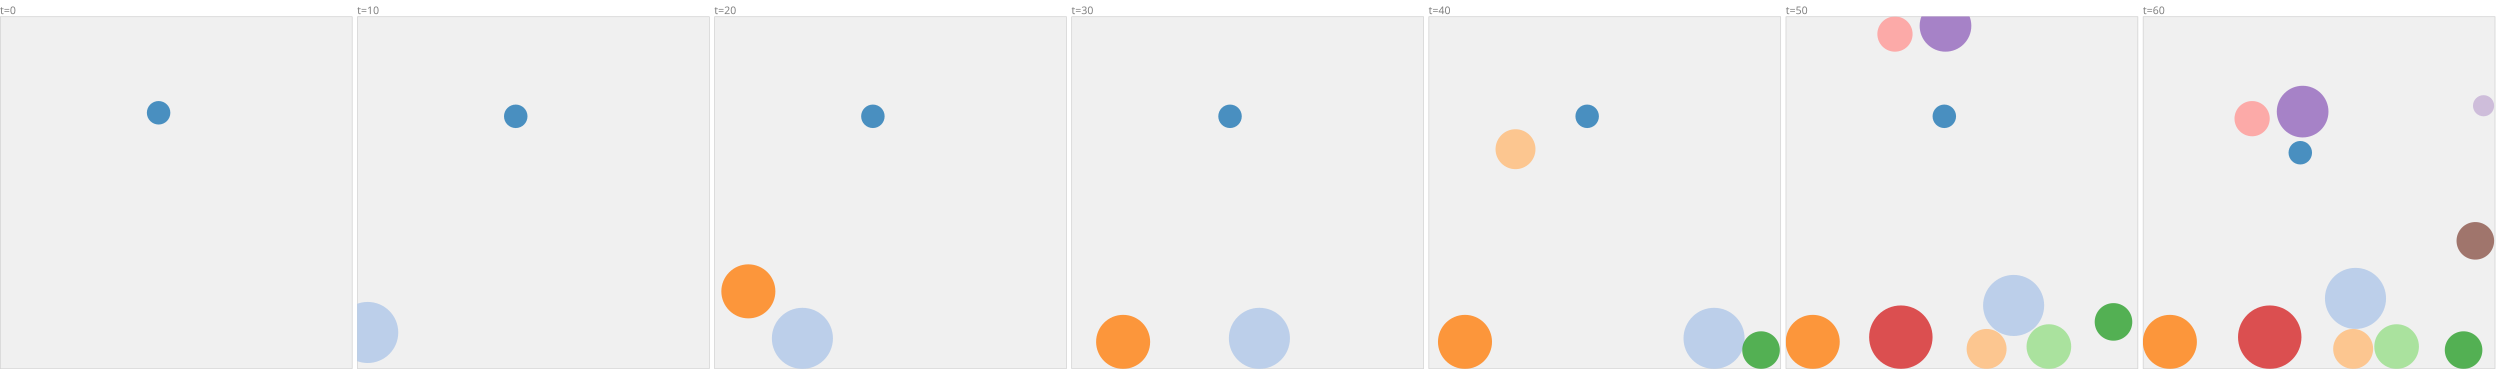
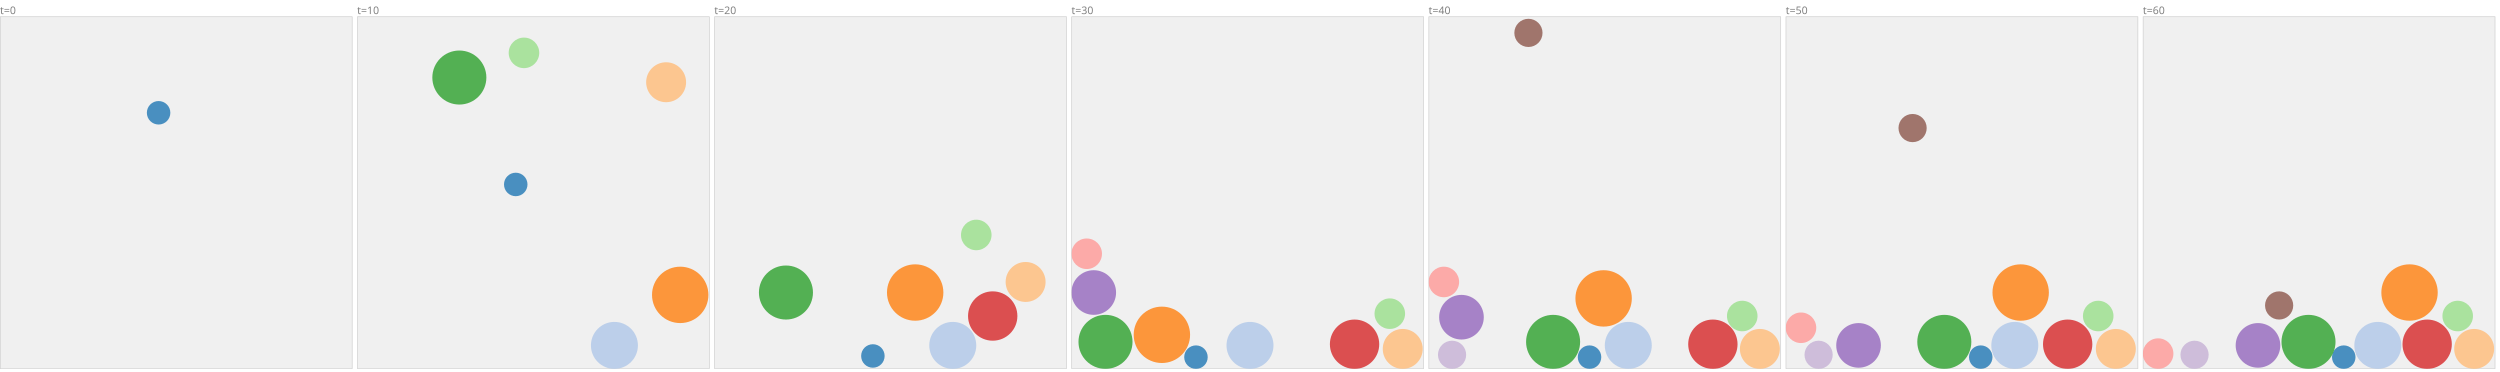
<svg xmlns="http://www.w3.org/2000/svg" width="2128" height="316">
  <text x="0" y="12" font-size="9" font-family="sans-serif" fill="gray">t=0</text>
  <g transform="translate(0, 14)">
    <svg width="300" height="300" viewBox="0 0 300 300">
      <rect width="300" height="300" fill="#f0f0f0" stroke="#ccc" />
      <circle cx="135" cy="82" r="10" fill="rgb(31,119,180)" opacity="0.8" />
    </svg>
  </g>
  <text x="304" y="12" font-size="9" font-family="sans-serif" fill="gray">t=10</text>
  <g transform="translate(304, 14)">
    <svg width="300" height="300" viewBox="0 0 300 300">
      <rect width="300" height="300" fill="#f0f0f0" stroke="#ccc" />
-       <circle cx="135" cy="85" r="10" fill="rgb(31,119,180)" opacity="0.8" />
-       <circle cx="9" cy="269" r="26" fill="rgb(175,199,232)" opacity="0.8" />
+       <circle cx="135" cy="143" r="10" fill="rgb(31,119,180)" opacity="0.8" />
+       <circle cx="219" cy="280" r="20" fill="rgb(175,199,232)" opacity="0.8" />
+       <circle cx="275" cy="237" r="24" fill="rgb(255,127,14)" opacity="0.8" />
+       <circle cx="263" cy="56" r="17" fill="rgb(255,187,120)" opacity="0.8" />
+       <circle cx="87" cy="52" r="23" fill="rgb(44,160,44)" opacity="0.8" />
+       <circle cx="142" cy="31" r="13" fill="rgb(152,223,138)" opacity="0.8" />
    </svg>
  </g>
  <text x="608" y="12" font-size="9" font-family="sans-serif" fill="gray">t=20</text>
  <g transform="translate(608, 14)">
    <svg width="300" height="300" viewBox="0 0 300 300">
      <rect width="300" height="300" fill="#f0f0f0" stroke="#ccc" />
-       <circle cx="135" cy="85" r="10" fill="rgb(31,119,180)" opacity="0.8" />
-       <circle cx="75" cy="274" r="26" fill="rgb(175,199,232)" opacity="0.8" />
-       <circle cx="29" cy="234" r="23" fill="rgb(255,127,14)" opacity="0.8" />
+       <circle cx="135" cy="289" r="10" fill="rgb(31,119,180)" opacity="0.8" />
+       <circle cx="203" cy="280" r="20" fill="rgb(175,199,232)" opacity="0.8" />
+       <circle cx="171" cy="235" r="24" fill="rgb(255,127,14)" opacity="0.8" />
+       <circle cx="265" cy="226" r="17" fill="rgb(255,187,120)" opacity="0.8" />
+       <circle cx="61" cy="235" r="23" fill="rgb(44,160,44)" opacity="0.8" />
+       <circle cx="223" cy="186" r="13" fill="rgb(152,223,138)" opacity="0.8" />
+       <circle cx="237" cy="255" r="21" fill="rgb(214,39,40)" opacity="0.8" />
    </svg>
  </g>
  <text x="912" y="12" font-size="9" font-family="sans-serif" fill="gray">t=30</text>
  <g transform="translate(912, 14)">
    <svg width="300" height="300" viewBox="0 0 300 300">
      <rect width="300" height="300" fill="#f0f0f0" stroke="#ccc" />
-       <circle cx="135" cy="85" r="10" fill="rgb(31,119,180)" opacity="0.8" />
-       <circle cx="160" cy="274" r="26" fill="rgb(175,199,232)" opacity="0.8" />
-       <circle cx="44" cy="277" r="23" fill="rgb(255,127,14)" opacity="0.8" />
+       <circle cx="106" cy="290" r="10" fill="rgb(31,119,180)" opacity="0.8" />
+       <circle cx="152" cy="280" r="20" fill="rgb(175,199,232)" opacity="0.8" />
+       <circle cx="77" cy="271" r="24" fill="rgb(255,127,14)" opacity="0.8" />
+       <circle cx="282" cy="283" r="17" fill="rgb(255,187,120)" opacity="0.8" />
+       <circle cx="29" cy="277" r="23" fill="rgb(44,160,44)" opacity="0.8" />
+       <circle cx="271" cy="253" r="13" fill="rgb(152,223,138)" opacity="0.8" />
+       <circle cx="241" cy="279" r="21" fill="rgb(214,39,40)" opacity="0.8" />
+       <circle cx="13" cy="202" r="13" fill="rgb(255,152,150)" opacity="0.8" />
+       <circle cx="19" cy="235" r="19" fill="rgb(148,103,189)" opacity="0.8" />
    </svg>
  </g>
  <text x="1216" y="12" font-size="9" font-family="sans-serif" fill="gray">t=40</text>
  <g transform="translate(1216, 14)">
    <svg width="300" height="300" viewBox="0 0 300 300">
      <rect width="300" height="300" fill="#f0f0f0" stroke="#ccc" />
-       <circle cx="135" cy="85" r="10" fill="rgb(31,119,180)" opacity="0.8" />
-       <circle cx="243" cy="274" r="26" fill="rgb(175,199,232)" opacity="0.8" />
-       <circle cx="31" cy="277" r="23" fill="rgb(255,127,14)" opacity="0.8" />
-       <circle cx="74" cy="113" r="17" fill="rgb(255,187,120)" opacity="0.8" />
-       <circle cx="283" cy="284" r="16" fill="rgb(44,160,44)" opacity="0.8" />
+       <circle cx="137" cy="290" r="10" fill="rgb(31,119,180)" opacity="0.8" />
+       <circle cx="170" cy="280" r="20" fill="rgb(175,199,232)" opacity="0.8" />
+       <circle cx="149" cy="240" r="24" fill="rgb(255,127,14)" opacity="0.8" />
+       <circle cx="282" cy="283" r="17" fill="rgb(255,187,120)" opacity="0.8" />
+       <circle cx="106" cy="277" r="23" fill="rgb(44,160,44)" opacity="0.8" />
+       <circle cx="267" cy="255" r="13" fill="rgb(152,223,138)" opacity="0.8" />
+       <circle cx="242" cy="279" r="21" fill="rgb(214,39,40)" opacity="0.8" />
+       <circle cx="13" cy="226" r="13" fill="rgb(255,152,150)" opacity="0.8" />
+       <circle cx="28" cy="256" r="19" fill="rgb(148,103,189)" opacity="0.8" />
+       <circle cx="20" cy="288" r="12" fill="rgb(197,176,213)" opacity="0.8" />
+       <circle cx="85" cy="14" r="12" fill="rgb(140,86,75)" opacity="0.8" />
    </svg>
  </g>
  <text x="1520" y="12" font-size="9" font-family="sans-serif" fill="gray">t=50</text>
  <g transform="translate(1520, 14)">
    <svg width="300" height="300" viewBox="0 0 300 300">
      <rect width="300" height="300" fill="#f0f0f0" stroke="#ccc" />
-       <circle cx="135" cy="85" r="10" fill="rgb(31,119,180)" opacity="0.8" />
-       <circle cx="194" cy="246" r="26" fill="rgb(175,199,232)" opacity="0.8" />
-       <circle cx="23" cy="277" r="23" fill="rgb(255,127,14)" opacity="0.8" />
-       <circle cx="171" cy="283" r="17" fill="rgb(255,187,120)" opacity="0.8" />
-       <circle cx="279" cy="260" r="16" fill="rgb(44,160,44)" opacity="0.8" />
-       <circle cx="224" cy="281" r="19" fill="rgb(152,223,138)" opacity="0.8" />
-       <circle cx="98" cy="273" r="27" fill="rgb(214,39,40)" opacity="0.8" />
-       <circle cx="93" cy="15" r="15" fill="rgb(255,152,150)" opacity="0.8" />
-       <circle cx="136" cy="8" r="22" fill="rgb(148,103,189)" opacity="0.8" />
+       <circle cx="166" cy="290" r="10" fill="rgb(31,119,180)" opacity="0.8" />
+       <circle cx="195" cy="280" r="20" fill="rgb(175,199,232)" opacity="0.8" />
+       <circle cx="200" cy="235" r="24" fill="rgb(255,127,14)" opacity="0.8" />
+       <circle cx="281" cy="283" r="17" fill="rgb(255,187,120)" opacity="0.8" />
+       <circle cx="135" cy="277" r="23" fill="rgb(44,160,44)" opacity="0.8" />
+       <circle cx="266" cy="255" r="13" fill="rgb(152,223,138)" opacity="0.8" />
+       <circle cx="240" cy="279" r="21" fill="rgb(214,39,40)" opacity="0.8" />
+       <circle cx="13" cy="265" r="13" fill="rgb(255,152,150)" opacity="0.8" />
+       <circle cx="62" cy="280" r="19" fill="rgb(148,103,189)" opacity="0.8" />
+       <circle cx="28" cy="288" r="12" fill="rgb(197,176,213)" opacity="0.8" />
+       <circle cx="108" cy="95" r="12" fill="rgb(140,86,75)" opacity="0.8" />
    </svg>
  </g>
  <text x="1824" y="12" font-size="9" font-family="sans-serif" fill="gray">t=60</text>
  <g transform="translate(1824, 14)">
    <svg width="300" height="300" viewBox="0 0 300 300">
      <rect width="300" height="300" fill="#f0f0f0" stroke="#ccc" />
-       <circle cx="134" cy="116" r="10" fill="rgb(31,119,180)" opacity="0.8" />
-       <circle cx="181" cy="240" r="26" fill="rgb(175,199,232)" opacity="0.8" />
-       <circle cx="23" cy="277" r="23" fill="rgb(255,127,14)" opacity="0.8" />
-       <circle cx="179" cy="283" r="17" fill="rgb(255,187,120)" opacity="0.8" />
-       <circle cx="273" cy="284" r="16" fill="rgb(44,160,44)" opacity="0.8" />
-       <circle cx="216" cy="281" r="19" fill="rgb(152,223,138)" opacity="0.8" />
-       <circle cx="108" cy="273" r="27" fill="rgb(214,39,40)" opacity="0.8" />
-       <circle cx="93" cy="87" r="15" fill="rgb(255,152,150)" opacity="0.8" />
-       <circle cx="136" cy="81" r="22" fill="rgb(148,103,189)" opacity="0.8" />
-       <circle cx="290" cy="76" r="9" fill="rgb(197,176,213)" opacity="0.8" />
-       <circle cx="283" cy="191" r="16" fill="rgb(140,86,75)" opacity="0.8" />
+       <circle cx="171" cy="290" r="10" fill="rgb(31,119,180)" opacity="0.8" />
+       <circle cx="200" cy="280" r="20" fill="rgb(175,199,232)" opacity="0.8" />
+       <circle cx="227" cy="235" r="24" fill="rgb(255,127,14)" opacity="0.8" />
+       <circle cx="282" cy="283" r="17" fill="rgb(255,187,120)" opacity="0.8" />
+       <circle cx="141" cy="277" r="23" fill="rgb(44,160,44)" opacity="0.8" />
+       <circle cx="268" cy="255" r="13" fill="rgb(152,223,138)" opacity="0.8" />
+       <circle cx="242" cy="279" r="21" fill="rgb(214,39,40)" opacity="0.8" />
+       <circle cx="13" cy="287" r="13" fill="rgb(255,152,150)" opacity="0.8" />
+       <circle cx="98" cy="280" r="19" fill="rgb(148,103,189)" opacity="0.8" />
+       <circle cx="44" cy="288" r="12" fill="rgb(197,176,213)" opacity="0.8" />
+       <circle cx="116" cy="246" r="12" fill="rgb(140,86,75)" opacity="0.8" />
    </svg>
  </g>
</svg>
